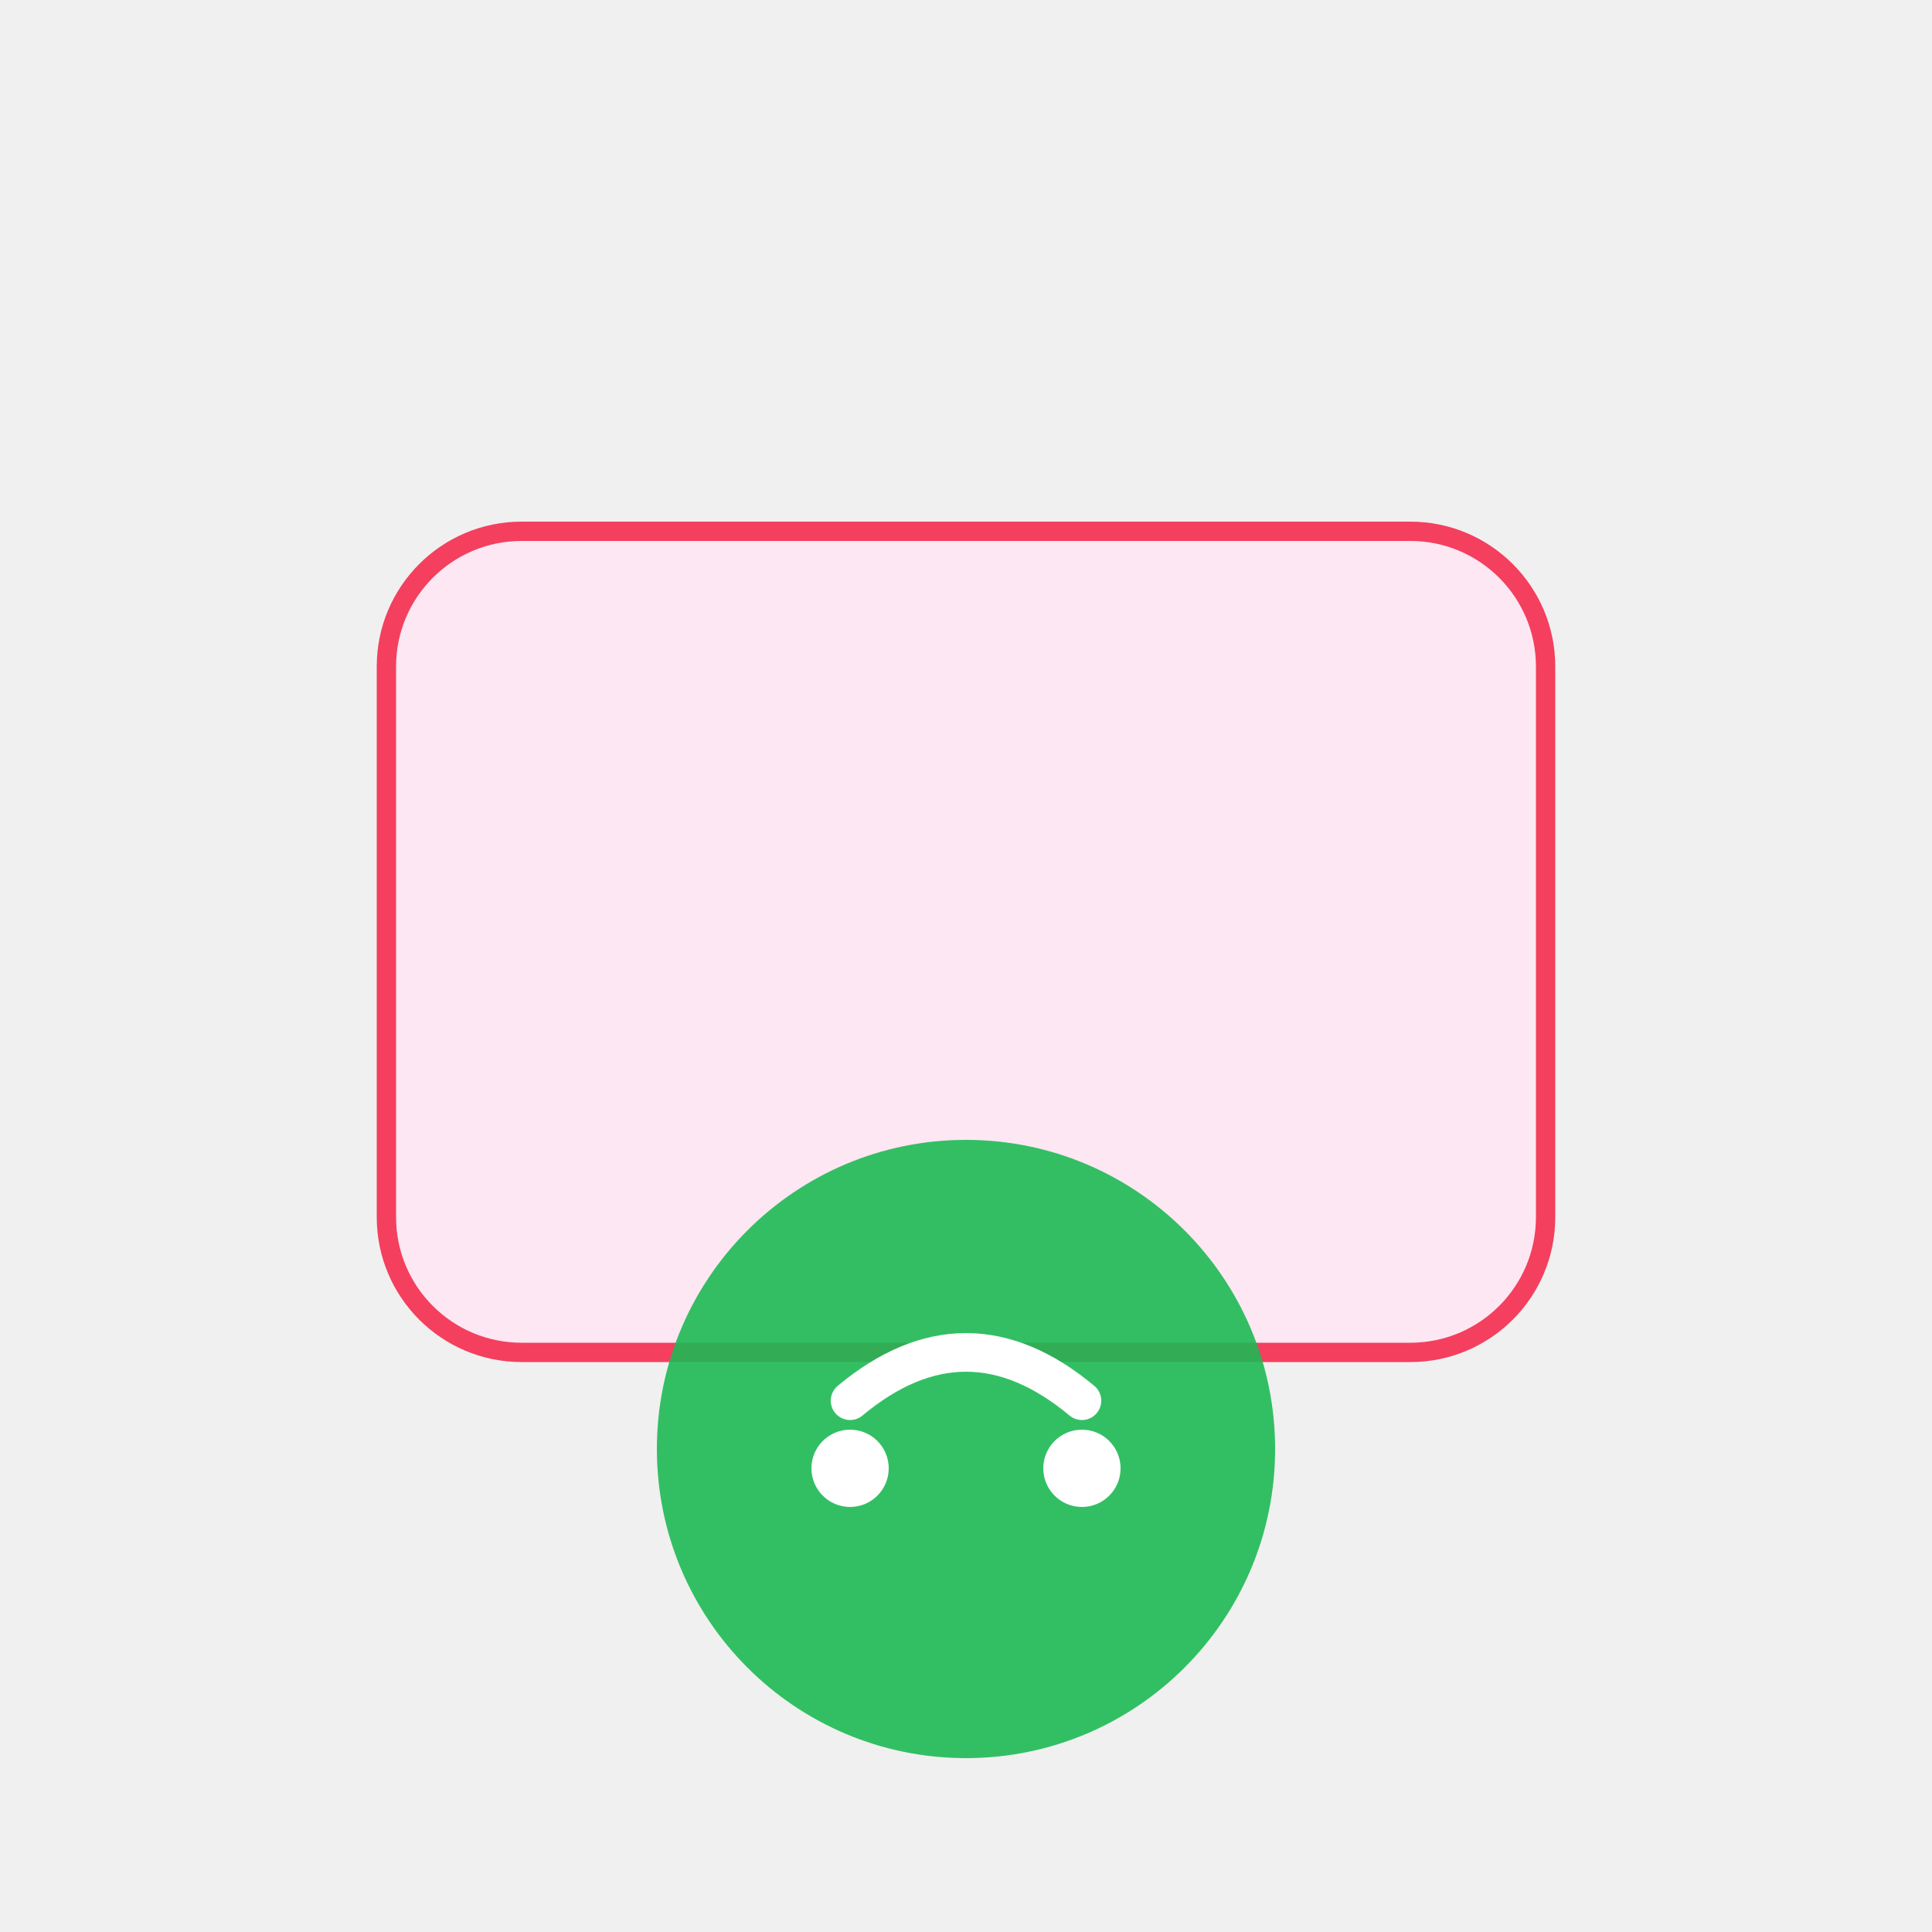
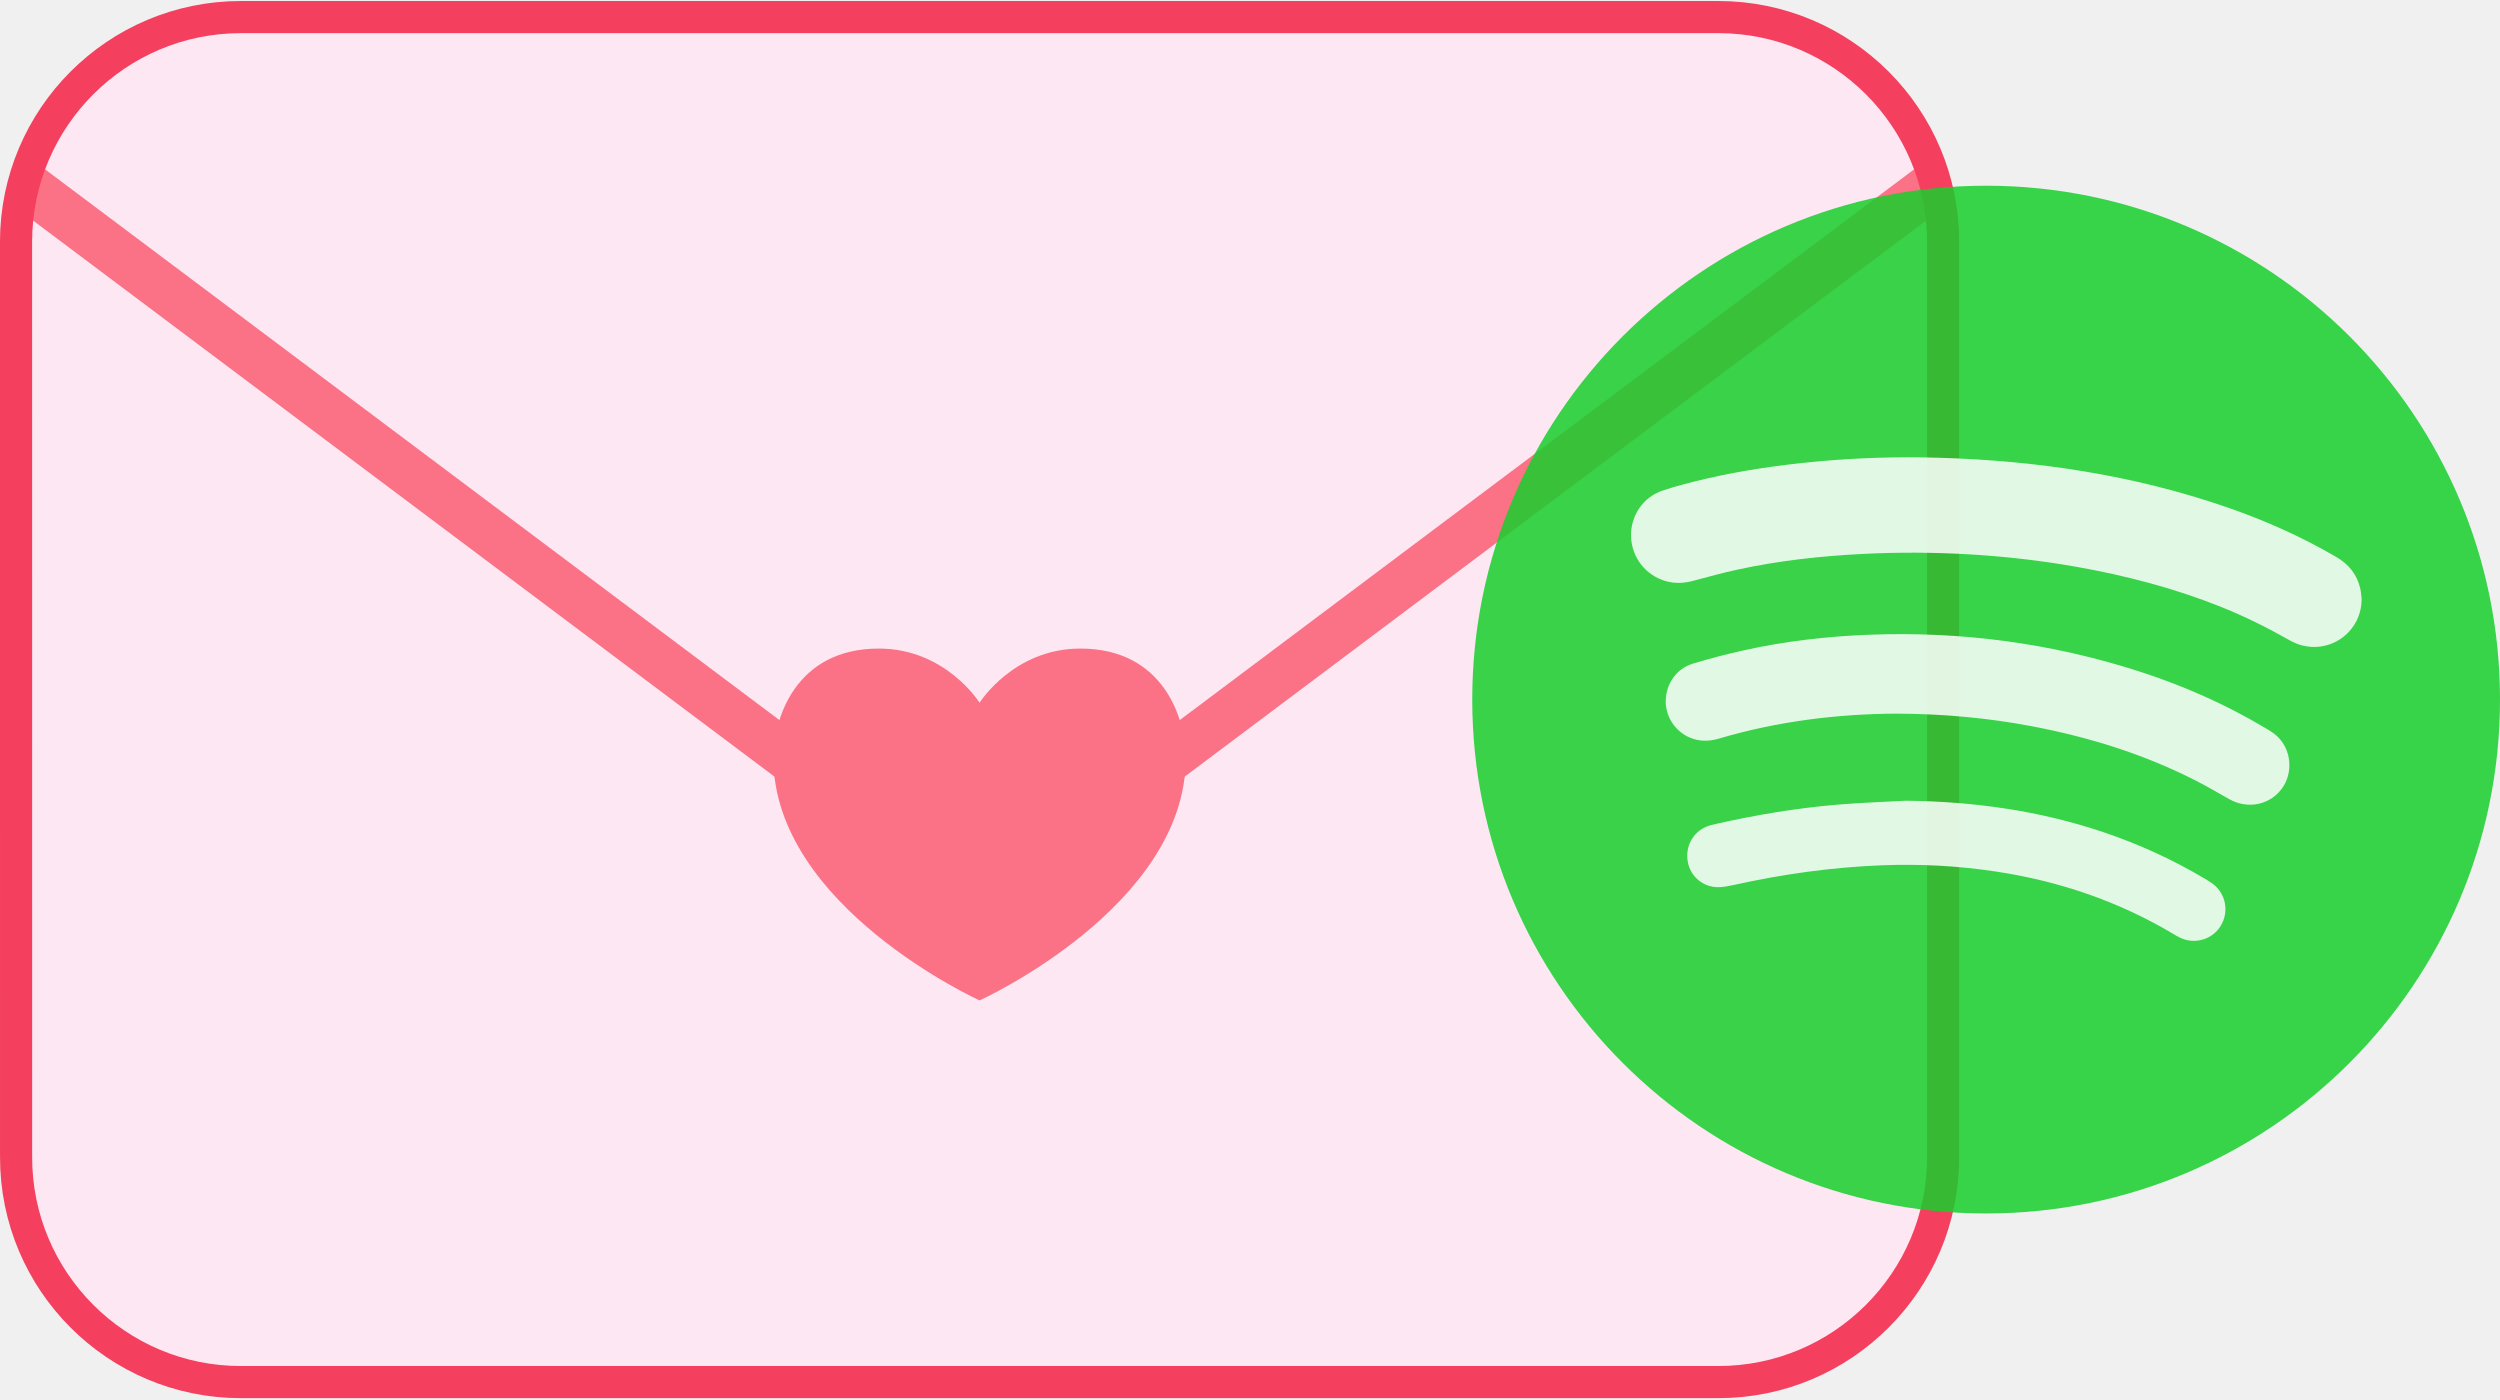
- <svg xmlns="http://www.w3.org/2000/svg" viewBox="0 0 200 200" fill="none">
-   <rect x="40" y="55" width="120" height="85" rx="14" fill="#fce7f3" stroke="#f43f5e" stroke-width="2" />
-   <circle cx="100" cy="150" r="32" fill="#1db954" opacity="0.9" />
-   <path d="M88 145 Q100 135 112 145" stroke="white" stroke-width="4" fill="none" stroke-linecap="round" />
-   <circle cx="88" cy="152" r="4" fill="white" />
-   <circle cx="112" cy="152" r="4" fill="white" />
+ <svg xmlns="http://www.w3.org/2000/svg" xml:space="preserve" width="486px" height="272px" version="1.1" style="shape-rendering:geometricPrecision; text-rendering:geometricPrecision; image-rendering:optimizeQuality; fill-rule:evenodd; clip-rule:evenodd" viewBox="0 0 620.16 346.57">
+   <defs>
+     <style type="text/css">
+    
+     .str1 {stroke:#F43F5E;stroke-width:7.97;stroke-miterlimit:22.926}
+     .str0 {stroke:#FB7185;stroke-width:11.95;stroke-linecap:round;stroke-miterlimit:22.926}
+     .fil1 {fill:none;fill-rule:nonzero}
+     .fil2 {fill:#FB7185;fill-rule:nonzero}
+     .fil0 {fill:#FCE7F3;fill-rule:nonzero}
+     .fil4 {fill:#FEFEFE;fill-opacity:0.851}
+     .fil3 {fill:#17CF2C;fill-opacity:0.851}
+    
+   </style>
+     <clipPath id="id0" style="clip-rule:nonzero">
+       <path d="M59.75 3.98l366.5 0c30.79,0 55.77,24.98 55.77,55.77l0 227.07c0,30.8 -24.98,55.77 -55.77,55.77l-366.5 0c-30.79,0 -55.76,-24.97 -55.76,-55.77l-0.01 -227.07c0.01,-30.79 24.98,-55.77 55.78,-55.77z" />
+     </clipPath>
+   </defs>
+   <g id="Camada_x0020_1">
+     <path class="fil0" d="M59.75 3.98l366.5 0c30.79,0 55.77,24.98 55.77,55.77l0 227.07c0,30.8 -24.98,55.77 -55.77,55.77l-366.5 0c-30.79,0 -55.76,-24.97 -55.76,-55.77l-0.01 -227.07c0.01,-30.79 24.98,-55.77 55.78,-55.77z" />
+     <g style="clip-path:url(#id0)">
+       <g id="_2126553347488">
+         <g>
+           <polyline id="_1" class="fil1 str0" points="3.98,43.82 243,223.08 482.02,43.82 " />
+           <path class="fil2" d="M294.15 187.77c0,36.91 -51.15,60.14 -51.15,60.14 0,0 -51.15,-23.23 -51.15,-60.14 0,-9.54 5.37,-27.14 26.15,-27.14 16.63,0 25,13.45 25,13.45 0,0 8.37,-13.45 25,-13.45 20.78,0 26.15,17.6 26.15,27.14z" />
+         </g>
+       </g>
+     </g>
+     <path class="fil1 str1" d="M59.75 3.98l366.5 0c30.79,0 55.77,24.98 55.77,55.77l0 227.07c0,30.8 -24.98,55.77 -55.77,55.77l-366.5 0c-30.79,0 -55.76,-24.97 -55.76,-55.77l-0.01 -227.07c0.01,-30.79 24.98,-55.77 55.78,-55.77z" />
+     <g id="_2126553347680">
+       <path class="fil3" d="M620.16 173.29c0,70.4 -57.08,127.47 -127.48,127.47 -70.4,0 -127.47,-57.07 -127.47,-127.47 0,-70.41 57.07,-127.48 127.47,-127.48 70.4,0 127.48,57.07 127.48,127.48z" />
+       <g>
+         <path class="fil4" d="M585.84 148.3c-0.03,9.23 -9.71,14.89 -17.82,10.3 -5.49,-3.11 -11.12,-5.93 -16.98,-8.28 -11.65,-4.67 -23.72,-7.81 -36.05,-9.99 -8.59,-1.51 -17.24,-2.51 -25.94,-3.04 -9.04,-0.54 -18.09,-0.6 -27.15,-0.13 -10.38,0.53 -20.67,1.67 -30.83,3.87 -3.75,0.81 -7.46,1.83 -11.16,2.82 -2.28,0.61 -4.52,0.68 -6.78,0.02 -4.96,-1.45 -8.38,-5.89 -8.53,-11.09 -0.14,-5.05 2.98,-9.75 7.87,-11.36 3.59,-1.19 7.27,-2.12 10.95,-2.97 9.12,-2.1 18.36,-3.4 27.67,-4.26 9.89,-0.9 19.8,-1.19 29.72,-0.9 24.42,0.69 48.38,4.27 71.56,12.27 9.45,3.26 18.55,7.31 27.19,12.36 3.08,1.8 5.15,4.33 5.94,7.84 0.19,0.83 0.23,1.69 0.34,2.54z" />
+         <path class="fil4" d="M470.45 176.77c-14.56,0.07 -29.47,1.87 -44.04,6.19 -2.38,0.71 -4.76,0.75 -7.08,-0.19 -3.79,-1.53 -6.25,-5.32 -6.12,-9.34 0.14,-4.18 2.69,-7.83 6.73,-9.06 4.11,-1.26 8.28,-2.34 12.47,-3.27 10.32,-2.3 20.78,-3.51 31.35,-3.91 22.74,-0.86 44.96,2.08 66.63,9.02 10.95,3.52 21.44,8.11 31.34,14 0.49,0.3 0.98,0.6 1.47,0.89 5.16,3.16 5.78,9.51 3.32,13.56 -2.82,4.62 -8.68,6.06 -13.54,3.32 -2.75,-1.55 -5.46,-3.16 -8.27,-4.59 -12.87,-6.56 -26.51,-10.81 -40.67,-13.49 -10.9,-2.07 -21.9,-3.08 -33.59,-3.13z" />
+         <path class="fil4" d="M472.73 198.37c16.76,0.18 33.15,2.44 49.07,7.81 8.77,2.96 17.16,6.79 25.12,11.53 0.69,0.41 1.39,0.81 2.02,1.3 3.21,2.44 4.05,6.85 1.98,10.33 -2,3.37 -6.26,4.73 -9.9,3.12 -0.73,-0.32 -1.41,-0.75 -2.1,-1.16 -13.49,-8 -28.05,-12.95 -43.52,-15.32 -9.5,-1.46 -19.05,-1.96 -28.64,-1.59 -12.4,0.49 -24.65,2.21 -36.76,4.9 -1.23,0.27 -2.49,0.51 -3.73,0.53 -3.75,0.04 -6.92,-2.62 -7.58,-6.23 -0.7,-3.82 1.2,-7.4 4.7,-8.81 0.74,-0.3 1.53,-0.49 2.31,-0.66 9.91,-2.23 19.92,-3.91 30.04,-4.77 5.65,-0.48 11.32,-0.66 16.99,-0.98z" />
+       </g>
+     </g>
+   </g>
</svg>
